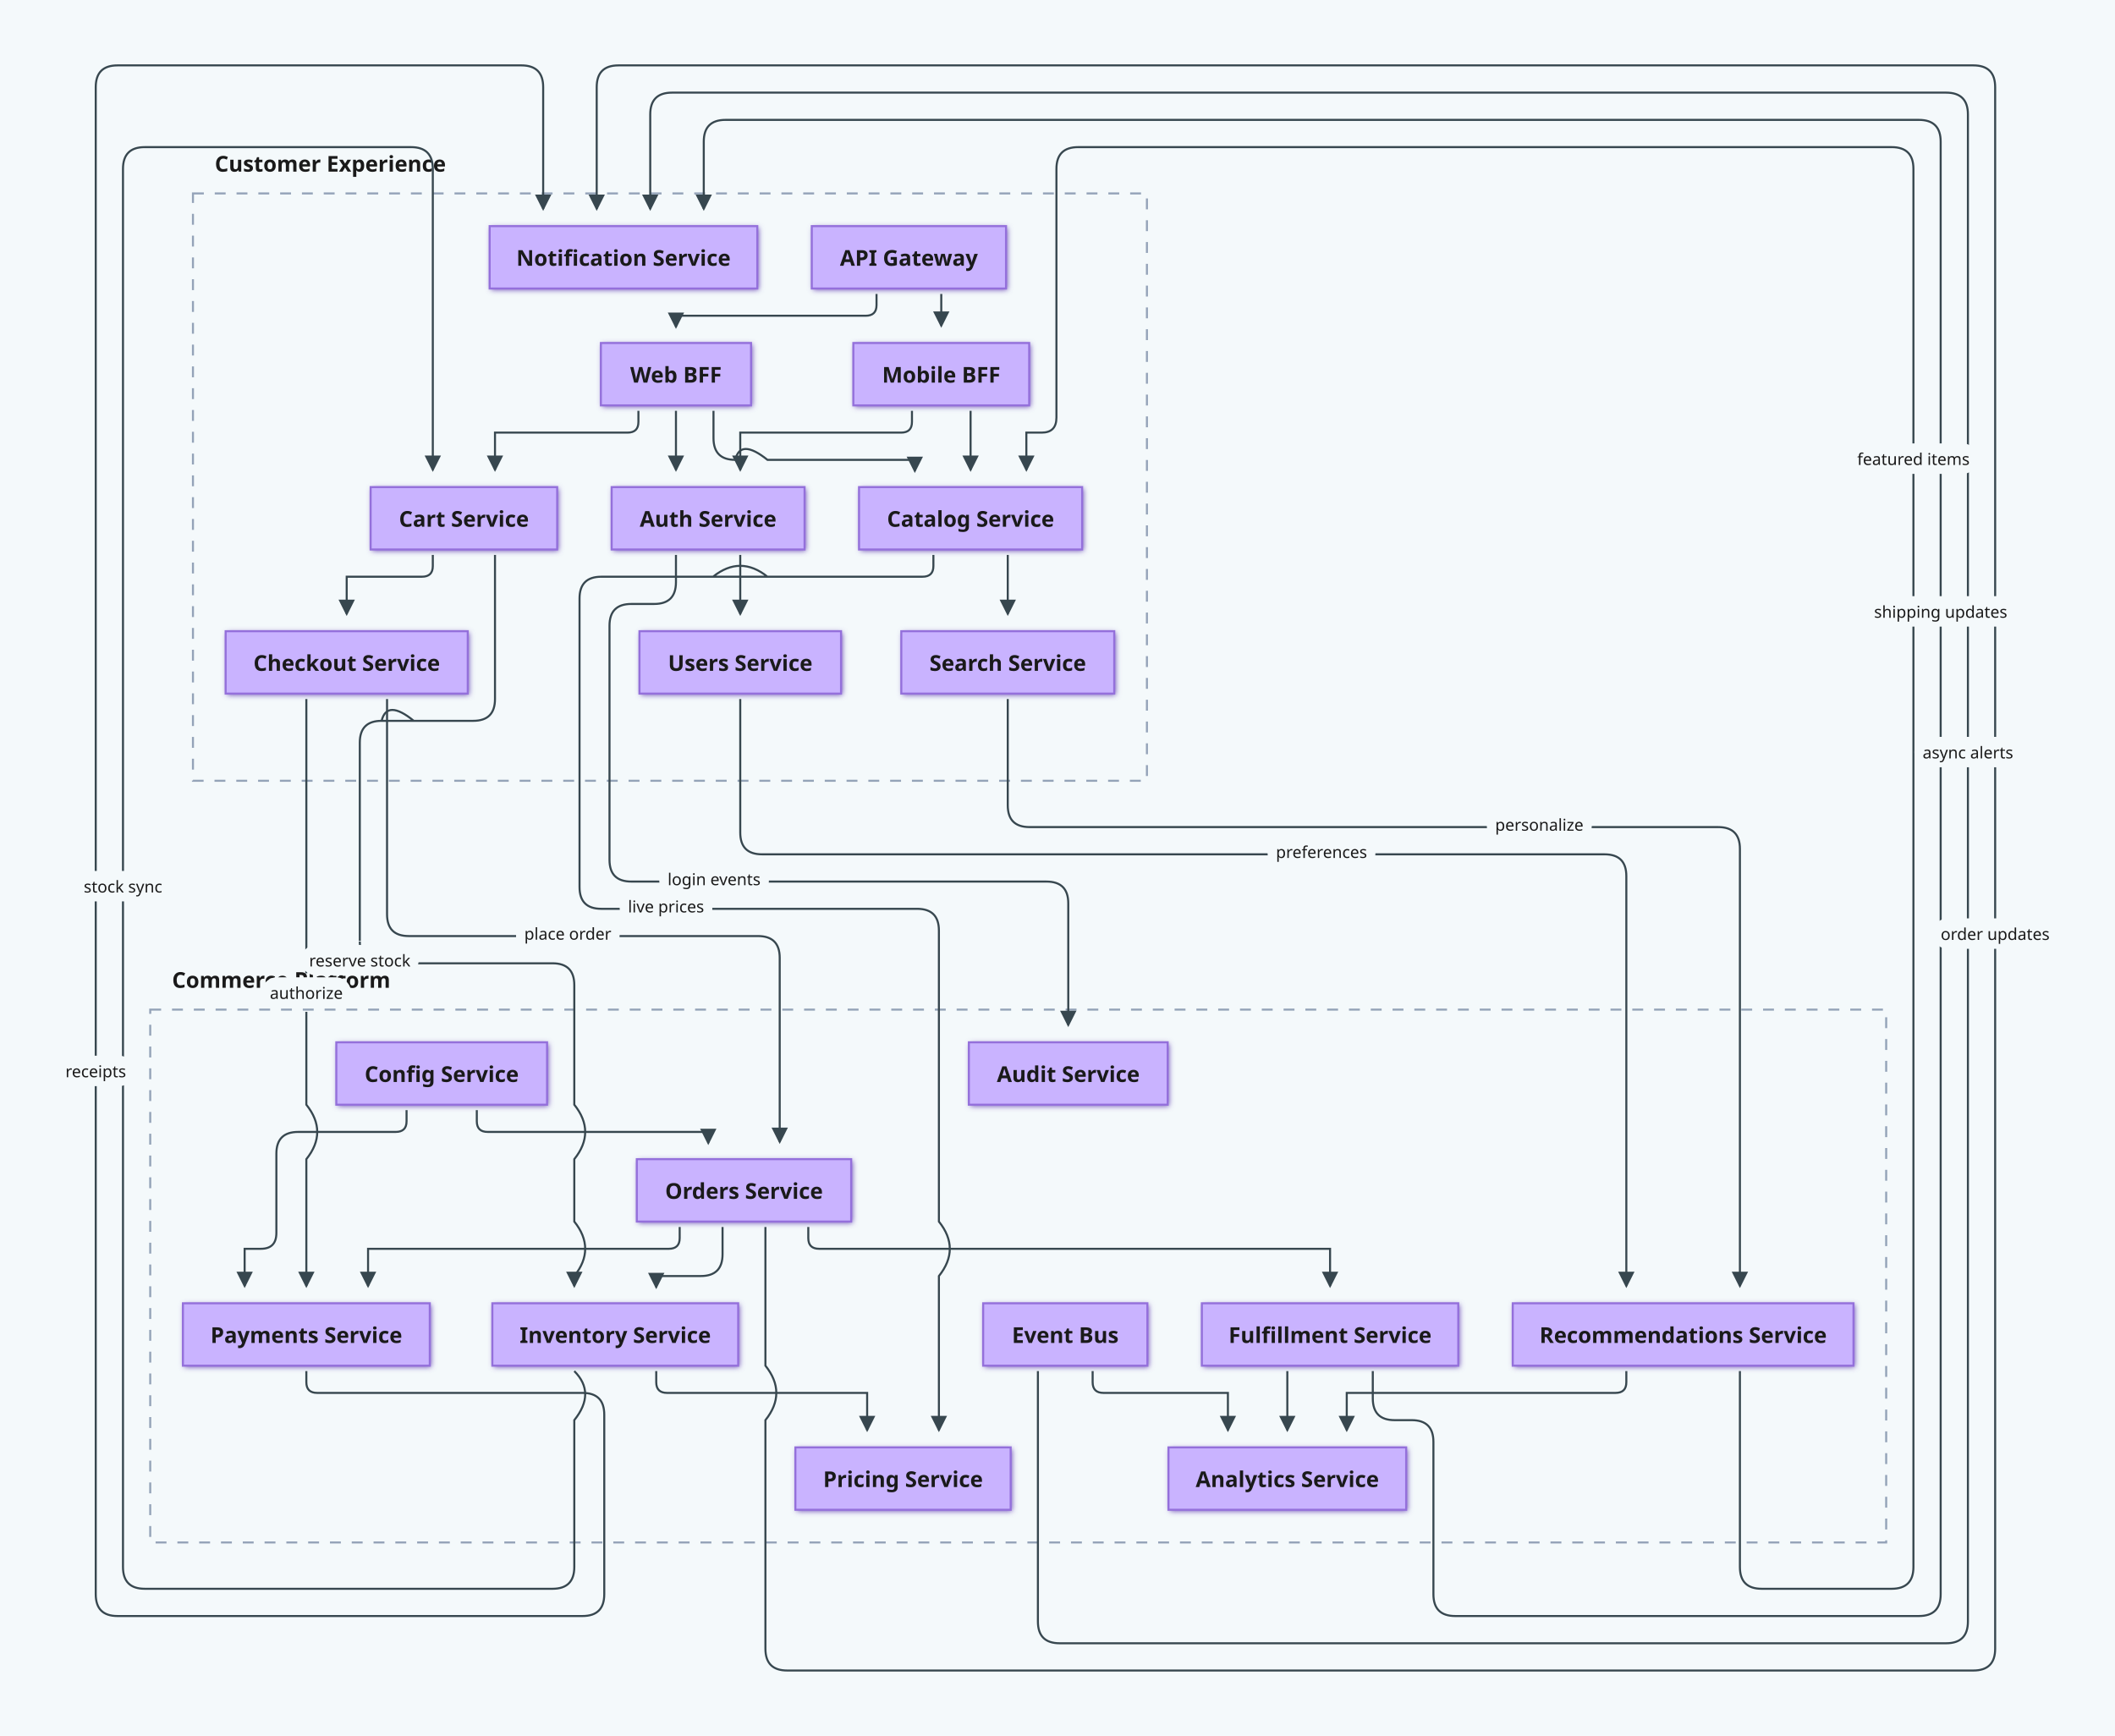
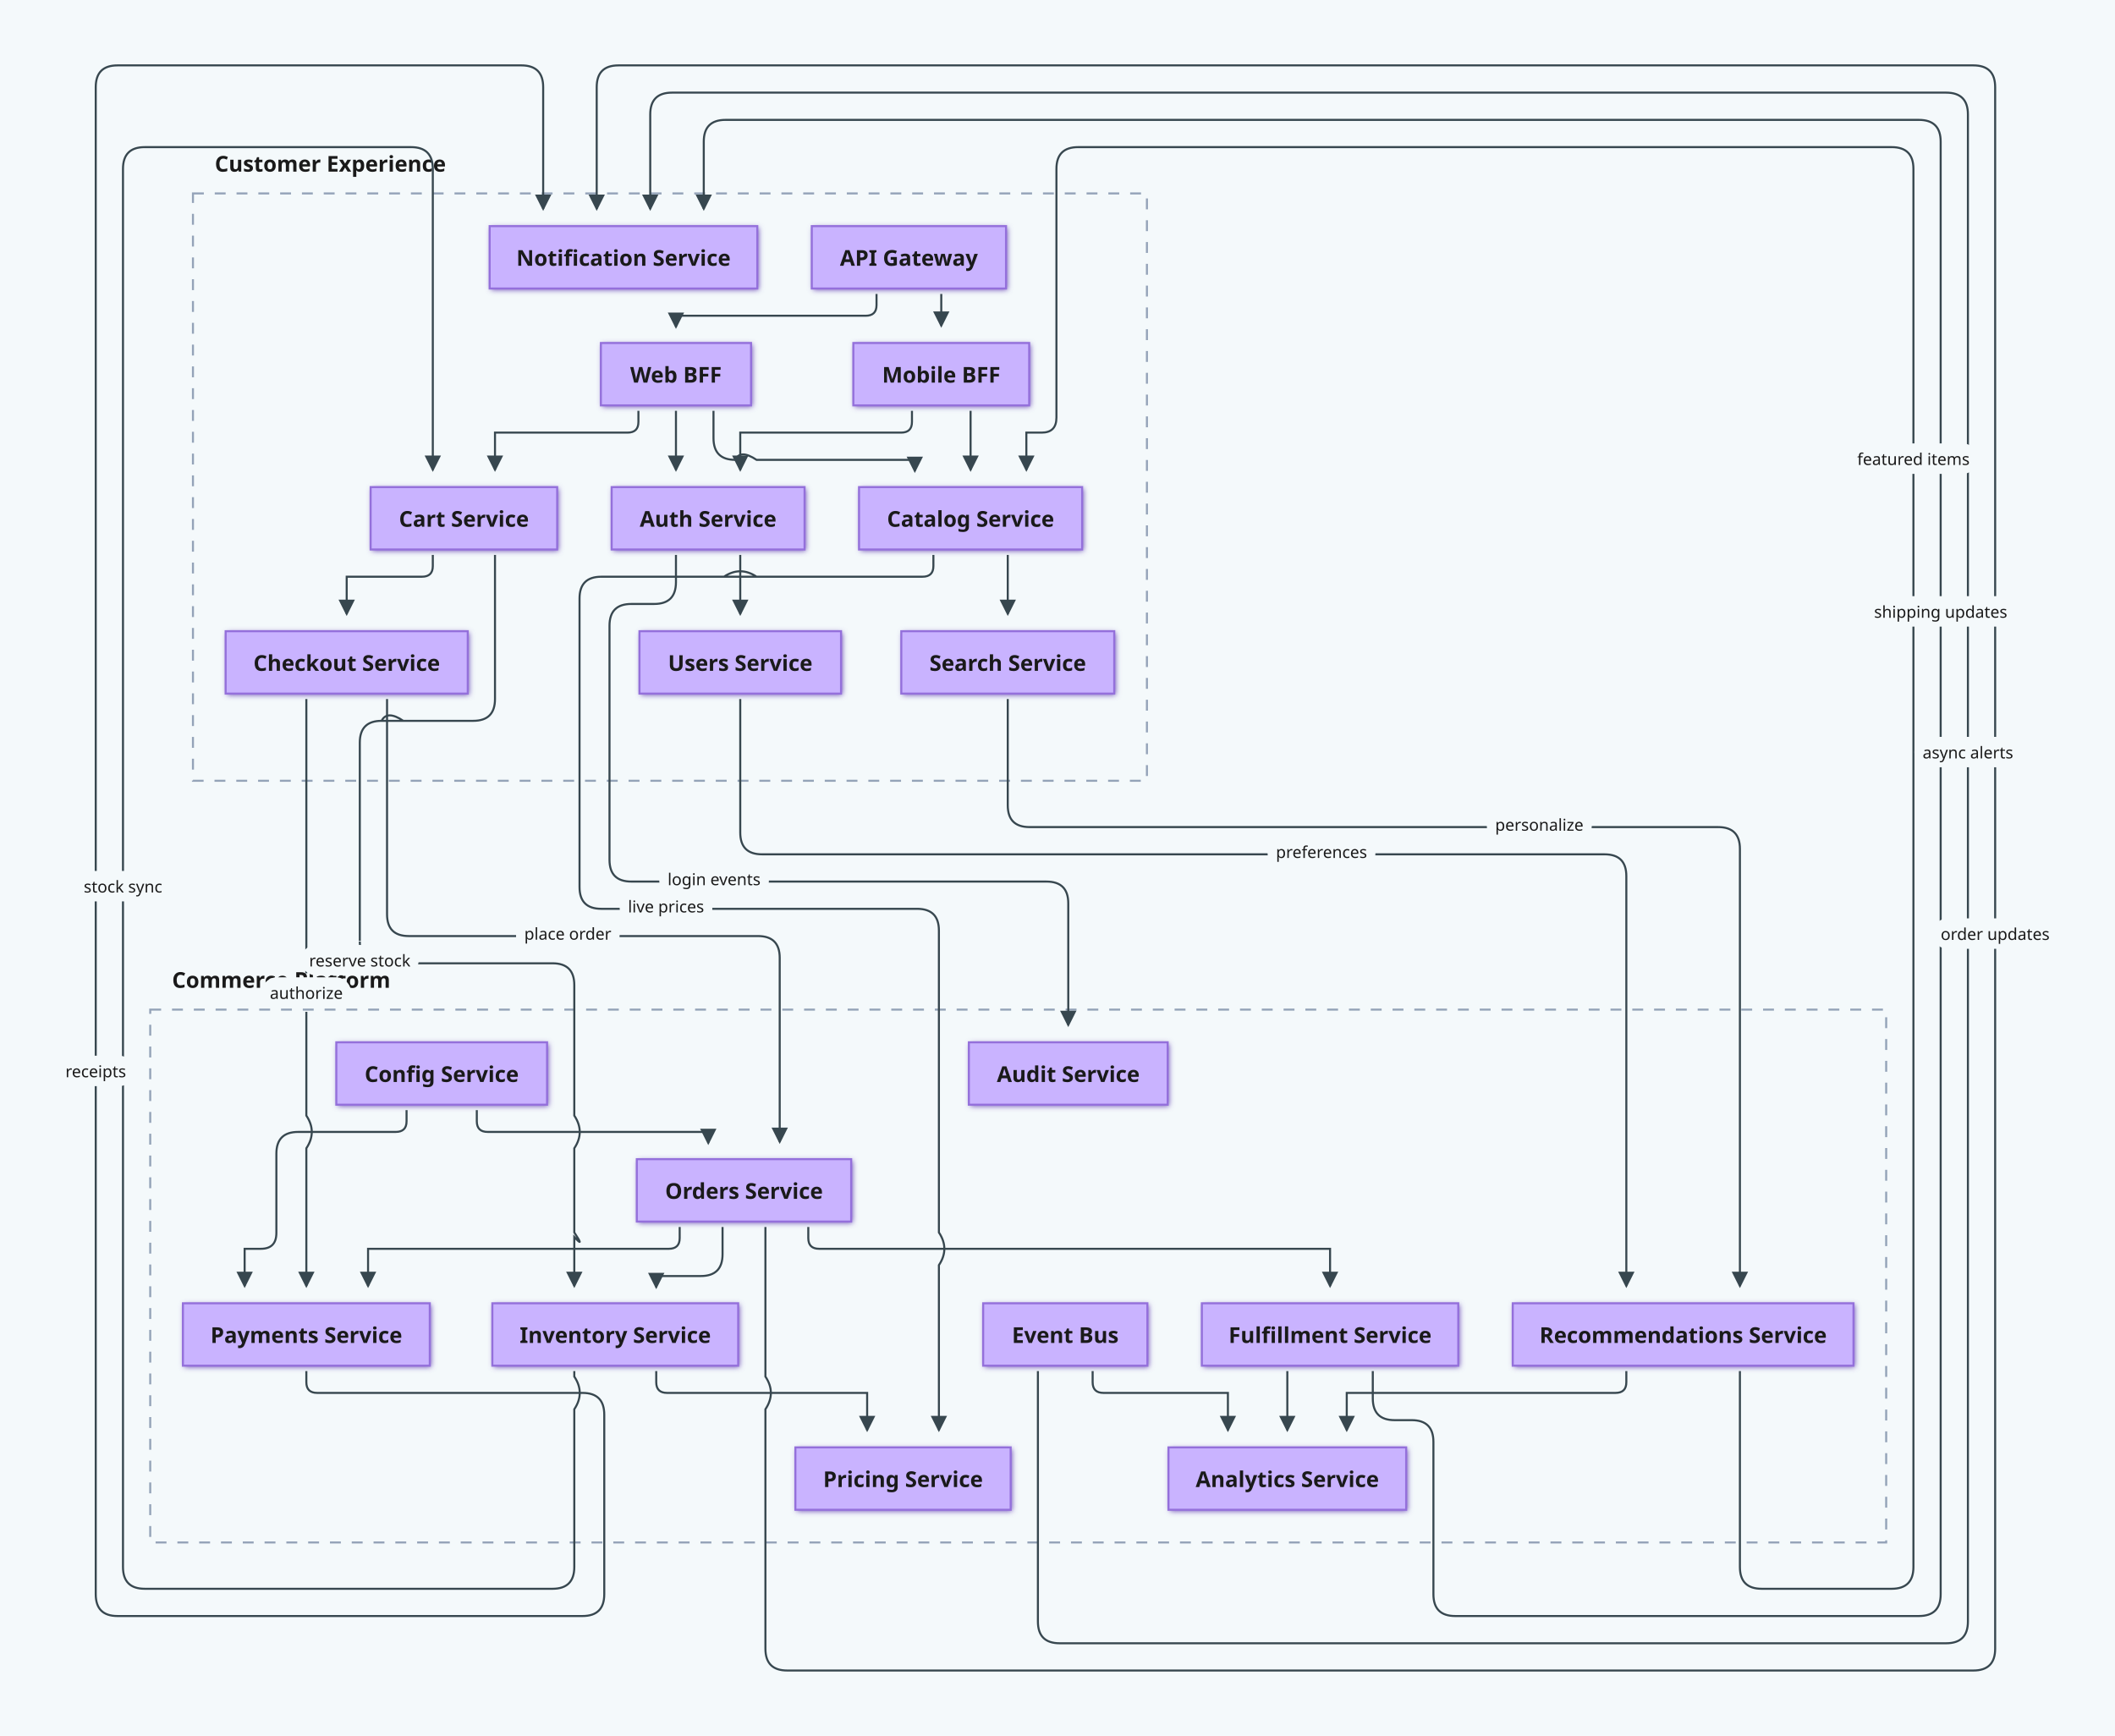
<svg xmlns="http://www.w3.org/2000/svg" viewBox="-31.142 -47 776.323 637.168">
  <defs>
    <filter id="cora-shadow-blur" x="-50%" y="-50%" width="200%" height="200%">
      <feGaussianBlur stdDeviation="1" />
    </filter>
    <marker id="cora-marker-arrow" markerWidth="8" markerHeight="8" refX="7" refY="4" orient="auto" markerUnits="strokeWidth">
      <path d="M 0 0 L 8 4 L 0 8 z" fill="#37474F" />
    </marker>
    <marker id="cora-marker-circle" markerWidth="8" markerHeight="8" refX="4" refY="4" orient="auto" markerUnits="strokeWidth">
      <circle cx="4" cy="4" r="3" fill="none" stroke="#37474F" stroke-width="1.5" />
    </marker>
    <marker id="cora-marker-filled-circle" markerWidth="8" markerHeight="8" refX="4" refY="4" orient="auto" markerUnits="strokeWidth">
      <circle cx="4" cy="4" r="3" fill="#37474F" />
    </marker>
  </defs>
  <rect x="-31.142" y="-47" width="776.323" height="637.168" fill="#F4F9FB" />
  <g id="groups">
    <g>
      <rect x="39.683" y="24" width="350.16" height="215.584" fill="none" stroke="#94A3B8" stroke-width="0.75" stroke-dasharray="4 4" />
      <text x="47.683" y="16" font-family="'Noto Sans', sans-serif" font-size="8" font-weight="600" fill="#1A1A1A">Customer Experience</text>
    </g>
    <g>
      <rect x="24" y="323.584" width="637.192" height="195.584" fill="none" stroke="#94A3B8" stroke-width="0.75" stroke-dasharray="4 4" />
      <text x="32" y="315.584" font-family="'Noto Sans', sans-serif" font-size="8" font-weight="600" fill="#1A1A1A">Commerce Platform</text>
    </g>
  </g>
  <g id="nodes">
    <g>
      <g filter="url(#cora-shadow-blur)">
        <rect x="267.327" y="36.5" width="71.296" height="22.896" fill="#7050B8" />
      </g>
      <rect x="266.827" y="36" width="71.296" height="22.896" fill="#C9B3FF" stroke="#9470DB" stroke-width="0.75" />
      <text x="302.475" y="50.552" text-anchor="middle" font-family="'Noto Sans', sans-serif" font-size="8" font-weight="600" fill="#1A1A1A">API Gateway</text>
    </g>
    <g>
      <g filter="url(#cora-shadow-blur)">
        <rect x="189.915" y="79.396" width="55.112" height="22.896" fill="#7050B8" />
      </g>
      <rect x="189.415" y="78.896" width="55.112" height="22.896" fill="#C9B3FF" stroke="#9470DB" stroke-width="0.75" />
      <text x="216.971" y="93.448" text-anchor="middle" font-family="'Noto Sans', sans-serif" font-size="8" font-weight="600" fill="#1A1A1A">Web BFF</text>
    </g>
    <g>
      <g filter="url(#cora-shadow-blur)">
        <rect x="282.585" y="79.396" width="64.544" height="22.896" fill="#7050B8" />
      </g>
      <rect x="282.085" y="78.896" width="64.544" height="22.896" fill="#C9B3FF" stroke="#9470DB" stroke-width="0.75" />
      <text x="314.357" y="93.448" text-anchor="middle" font-family="'Noto Sans', sans-serif" font-size="8" font-weight="600" fill="#1A1A1A">Mobile BFF</text>
    </g>
    <g>
      <g filter="url(#cora-shadow-blur)">
        <rect x="193.871" y="132.292" width="70.8" height="22.896" fill="#7050B8" />
      </g>
      <rect x="193.371" y="131.792" width="70.8" height="22.896" fill="#C9B3FF" stroke="#9470DB" stroke-width="0.75" />
      <text x="228.771" y="146.344" text-anchor="middle" font-family="'Noto Sans', sans-serif" font-size="8" font-weight="600" fill="#1A1A1A">Auth Service</text>
    </g>
    <g>
      <g filter="url(#cora-shadow-blur)">
        <rect x="204.079" y="185.188" width="73.984" height="22.896" fill="#7050B8" />
      </g>
      <rect x="203.579" y="184.688" width="73.984" height="22.896" fill="#C9B3FF" stroke="#9470DB" stroke-width="0.75" />
      <text x="240.571" y="199.24" text-anchor="middle" font-family="'Noto Sans', sans-serif" font-size="8" font-weight="600" fill="#1A1A1A">Users Service</text>
    </g>
    <g>
      <g filter="url(#cora-shadow-blur)">
        <rect x="284.671" y="132.292" width="81.888" height="22.896" fill="#7050B8" />
      </g>
      <rect x="284.171" y="131.792" width="81.888" height="22.896" fill="#C9B3FF" stroke="#9470DB" stroke-width="0.75" />
      <text x="325.115" y="146.344" text-anchor="middle" font-family="'Noto Sans', sans-serif" font-size="8" font-weight="600" fill="#1A1A1A">Catalog Service</text>
    </g>
    <g>
      <g filter="url(#cora-shadow-blur)">
        <rect x="300.183" y="185.188" width="78.16" height="22.896" fill="#7050B8" />
      </g>
      <rect x="299.683" y="184.688" width="78.16" height="22.896" fill="#C9B3FF" stroke="#9470DB" stroke-width="0.75" />
      <text x="338.763" y="199.24" text-anchor="middle" font-family="'Noto Sans', sans-serif" font-size="8" font-weight="600" fill="#1A1A1A">Search Service</text>
    </g>
    <g>
      <g filter="url(#cora-shadow-blur)">
        <rect x="105.399" y="132.292" width="68.472" height="22.896" fill="#7050B8" />
      </g>
      <rect x="104.899" y="131.792" width="68.472" height="22.896" fill="#C9B3FF" stroke="#9470DB" stroke-width="0.75" />
      <text x="139.135" y="146.344" text-anchor="middle" font-family="'Noto Sans', sans-serif" font-size="8" font-weight="600" fill="#1A1A1A">Cart Service</text>
    </g>
    <g>
      <g filter="url(#cora-shadow-blur)">
        <rect x="52.183" y="185.188" width="88.864" height="22.896" fill="#7050B8" />
      </g>
      <rect x="51.683" y="184.688" width="88.864" height="22.896" fill="#C9B3FF" stroke="#9470DB" stroke-width="0.75" />
      <text x="96.115" y="199.24" text-anchor="middle" font-family="'Noto Sans', sans-serif" font-size="8" font-weight="600" fill="#1A1A1A">Checkout Service</text>
    </g>
    <g>
      <g filter="url(#cora-shadow-blur)">
        <rect x="149.087" y="36.5" width="98.24" height="22.896" fill="#7050B8" />
      </g>
      <rect x="148.587" y="36" width="98.24" height="22.896" fill="#C9B3FF" stroke="#9470DB" stroke-width="0.75" />
      <text x="197.707" y="50.552" text-anchor="middle" font-family="'Noto Sans', sans-serif" font-size="8" font-weight="600" fill="#1A1A1A">Notification Service</text>
    </g>
    <g>
      <g filter="url(#cora-shadow-blur)">
        <rect x="203.103" y="378.98" width="78.68" height="22.896" fill="#7050B8" />
      </g>
      <rect x="202.603" y="378.48" width="78.68" height="22.896" fill="#C9B3FF" stroke="#9470DB" stroke-width="0.75" />
      <text x="241.943" y="393.032" text-anchor="middle" font-family="'Noto Sans', sans-serif" font-size="8" font-weight="600" fill="#1A1A1A">Orders Service</text>
    </g>
    <g>
      <g filter="url(#cora-shadow-blur)">
        <rect x="36.5" y="431.876" width="90.608" height="22.896" fill="#7050B8" />
      </g>
      <rect x="36" y="431.376" width="90.608" height="22.896" fill="#C9B3FF" stroke="#9470DB" stroke-width="0.75" />
      <text x="81.304" y="445.928" text-anchor="middle" font-family="'Noto Sans', sans-serif" font-size="8" font-weight="600" fill="#1A1A1A">Payments Service</text>
    </g>
    <g>
      <g filter="url(#cora-shadow-blur)">
        <rect x="150.079" y="431.876" width="90.232" height="22.896" fill="#7050B8" />
      </g>
      <rect x="149.579" y="431.376" width="90.232" height="22.896" fill="#C9B3FF" stroke="#9470DB" stroke-width="0.75" />
      <text x="194.695" y="445.928" text-anchor="middle" font-family="'Noto Sans', sans-serif" font-size="8" font-weight="600" fill="#1A1A1A">Inventory Service</text>
    </g>
    <g>
      <g filter="url(#cora-shadow-blur)">
        <rect x="261.311" y="484.772" width="79.016" height="22.896" fill="#7050B8" />
      </g>
      <rect x="260.811" y="484.272" width="79.016" height="22.896" fill="#C9B3FF" stroke="#9470DB" stroke-width="0.75" />
      <text x="300.319" y="498.824" text-anchor="middle" font-family="'Noto Sans', sans-serif" font-size="8" font-weight="600" fill="#1A1A1A">Pricing Service</text>
    </g>
    <g>
      <g filter="url(#cora-shadow-blur)">
        <rect x="410.508" y="431.876" width="94.112" height="22.896" fill="#7050B8" />
      </g>
      <rect x="410.008" y="431.376" width="94.112" height="22.896" fill="#C9B3FF" stroke="#9470DB" stroke-width="0.75" />
      <text x="457.064" y="445.928" text-anchor="middle" font-family="'Noto Sans', sans-serif" font-size="8" font-weight="600" fill="#1A1A1A">Fulfillment Service</text>
    </g>
    <g>
      <g filter="url(#cora-shadow-blur)">
        <rect x="398.255" y="484.772" width="87.248" height="22.896" fill="#7050B8" />
      </g>
      <rect x="397.755" y="484.272" width="87.248" height="22.896" fill="#C9B3FF" stroke="#9470DB" stroke-width="0.75" />
      <text x="441.379" y="498.824" text-anchor="middle" font-family="'Noto Sans', sans-serif" font-size="8" font-weight="600" fill="#1A1A1A">Analytics Service</text>
    </g>
    <g>
      <g filter="url(#cora-shadow-blur)">
        <rect x="524.62" y="431.876" width="125.072" height="22.896" fill="#7050B8" />
      </g>
      <rect x="524.12" y="431.376" width="125.072" height="22.896" fill="#C9B3FF" stroke="#9470DB" stroke-width="0.75" />
      <text x="586.656" y="445.928" text-anchor="middle" font-family="'Noto Sans', sans-serif" font-size="8" font-weight="600" fill="#1A1A1A">Recommendations Service</text>
    </g>
    <g>
      <g filter="url(#cora-shadow-blur)">
        <rect x="330.236" y="431.876" width="60.272" height="22.896" fill="#7050B8" />
      </g>
      <rect x="329.736" y="431.376" width="60.272" height="22.896" fill="#C9B3FF" stroke="#9470DB" stroke-width="0.75" />
      <text x="359.872" y="445.928" text-anchor="middle" font-family="'Noto Sans', sans-serif" font-size="8" font-weight="600" fill="#1A1A1A">Event Bus</text>
    </g>
    <g>
      <g filter="url(#cora-shadow-blur)">
        <rect x="92.804" y="336.084" width="77.352" height="22.896" fill="#7050B8" />
      </g>
      <rect x="92.304" y="335.584" width="77.352" height="22.896" fill="#C9B3FF" stroke="#9470DB" stroke-width="0.75" />
      <text x="130.98" y="350.136" text-anchor="middle" font-family="'Noto Sans', sans-serif" font-size="8" font-weight="600" fill="#1A1A1A">Config Service</text>
    </g>
    <g>
      <g filter="url(#cora-shadow-blur)">
        <rect x="324.988" y="336.084" width="72.968" height="22.896" fill="#7050B8" />
      </g>
      <rect x="324.488" y="335.584" width="72.968" height="22.896" fill="#C9B3FF" stroke="#9470DB" stroke-width="0.75" />
      <text x="360.972" y="350.136" text-anchor="middle" font-family="'Noto Sans', sans-serif" font-size="8" font-weight="600" fill="#1A1A1A">Audit Service</text>
    </g>
  </g>
  <g id="edges">
    <path d="M 290.592 60.896 L 290.592 64.976 Q 290.592 68.896 286.592 68.896 L 216.971 68.896 L 216.971 72.976" fill="none" stroke="#37474F" stroke-width="0.75" marker-end="url(#cora-marker-arrow)" />
    <path d="M 314.357 60.896 L 314.357 72.566" fill="none" stroke="#37474F" stroke-width="0.75" marker-end="url(#cora-marker-arrow)" />
    <path d="M 216.971 103.792 L 216.971 125.462" fill="none" stroke="#37474F" stroke-width="0.75" marker-end="url(#cora-marker-arrow)" />
    <path d="M 303.6 103.792 L 303.6 107.872 Q 303.6 111.792 299.6 111.792 L 240.571 111.792 L 240.571 125.462" fill="none" stroke="#37474F" stroke-width="0.75" marker-end="url(#cora-marker-arrow)" />
-     <path d="M 230.749 103.792 L 230.749 113.792 Q 230.749 121.792 238.749 121.792 Q 240.571 113.792 250.571 121.792 L 304.643 121.792 L 304.643 125.872" fill="none" stroke="#37474F" stroke-width="0.75" marker-end="url(#cora-marker-arrow)" />
+     <path d="M 230.749 103.792 L 230.749 113.792 Q 230.749 121.792 238.749 121.792 Q 240.571 117.792 246.571 121.792 L 304.643 121.792 L 304.643 125.872" fill="none" stroke="#37474F" stroke-width="0.75" marker-end="url(#cora-marker-arrow)" />
    <path d="M 325.115 103.792 L 325.115 125.462" fill="none" stroke="#37474F" stroke-width="0.75" marker-end="url(#cora-marker-arrow)" />
    <path d="M 240.571 156.688 L 240.571 178.358" fill="none" stroke="#37474F" stroke-width="0.75" marker-end="url(#cora-marker-arrow)" />
    <path d="M 338.763 156.688 L 338.763 178.358" fill="none" stroke="#37474F" stroke-width="0.75" marker-end="url(#cora-marker-arrow)" />
    <path d="M 203.193 103.792 L 203.193 107.872 Q 203.193 111.792 199.193 111.792 L 150.547 111.792 L 150.547 125.462" fill="none" stroke="#37474F" stroke-width="0.75" marker-end="url(#cora-marker-arrow)" />
    <path d="M 127.723 156.688 L 127.723 160.768 Q 127.723 164.688 123.723 164.688 L 96.115 164.688 L 96.115 178.358" fill="none" stroke="#37474F" stroke-width="0.75" marker-end="url(#cora-marker-arrow)" />
    <path d="M 218.339 403.376 L 218.339 407.456 Q 218.339 411.376 214.339 411.376 L 103.956 411.376 L 103.956 425.046" fill="none" stroke="#37474F" stroke-width="0.75" marker-end="url(#cora-marker-arrow)" />
    <path d="M 234.075 403.376 L 234.075 413.376 Q 234.075 421.376 226.075 421.376 L 209.733 421.376 L 209.733 425.456" fill="none" stroke="#37474F" stroke-width="0.75" marker-end="url(#cora-marker-arrow)" />
    <path d="M 265.547 403.376 L 265.547 407.456 Q 265.547 411.376 269.547 411.376 L 457.064 411.376 L 457.064 425.046" fill="none" stroke="#37474F" stroke-width="0.75" marker-end="url(#cora-marker-arrow)" />
    <path d="M 209.733 456.272 L 209.733 460.352 Q 209.733 464.272 213.733 464.272 L 287.149 464.272 L 287.149 477.942" fill="none" stroke="#37474F" stroke-width="0.75" marker-end="url(#cora-marker-arrow)" />
    <path d="M 441.379 456.272 L 441.379 477.942" fill="none" stroke="#37474F" stroke-width="0.75" marker-end="url(#cora-marker-arrow)" />
    <path d="M 565.811 456.272 L 565.811 460.352 Q 565.811 464.272 561.811 464.272 L 463.191 464.272 L 463.191 477.942" fill="none" stroke="#37474F" stroke-width="0.75" marker-end="url(#cora-marker-arrow)" />
    <path d="M 369.917 456.272 L 369.917 460.352 Q 369.917 464.272 373.917 464.272 L 419.567 464.272 L 419.567 477.942" fill="none" stroke="#37474F" stroke-width="0.75" marker-end="url(#cora-marker-arrow)" />
    <path d="M 143.872 360.48 L 143.872 364.56 Q 143.872 368.48 147.872 368.48 L 228.829 368.48 L 228.829 372.56" fill="none" stroke="#37474F" stroke-width="0.75" marker-end="url(#cora-marker-arrow)" />
    <path d="M 118.088 360.48 L 118.088 364.56 Q 118.088 368.48 114.088 368.48 L 78.304 368.48 Q 70.304 368.48 70.304 376.48 L 70.304 405.55 Q 70.304 411.376 64.595 411.376 L 58.652 411.376 L 58.652 425.046" fill="none" stroke="#37474F" stroke-width="0.75" marker-end="url(#cora-marker-arrow)" />
    <path d="M 110.925 209.584 L 110.925 288.584 Q 110.925 296.584 118.925 296.584 L 158.29 296.584 M 196.258 296.584 L 247.056 296.584 Q 255.056 296.584 255.056 304.584 L 255.056 372.15" fill="none" stroke="#37474F" stroke-width="0.75" marker-end="url(#cora-marker-arrow)" />
-     <path d="M 81.304 209.584 L 81.304 310.229 M 81.304 324.401 L 81.304 358.48 Q 89.304 368.48 81.304 378.48 L 81.304 425.046" fill="none" stroke="#37474F" stroke-width="0.75" marker-end="url(#cora-marker-arrow)" />
-     <path d="M 150.547 156.688 L 150.547 209.584 Q 150.547 217.584 142.547 217.584 L 108.925 217.584 Q 110.925 209.584 120.736 217.584 L 108.925 217.584 Q 100.925 217.584 100.925 225.584 L 100.925 298.336 M 100.925 298.584 Q 100.925 306.584 108.925 306.584 L 171.656 306.584 Q 179.656 306.584 179.656 314.584 L 179.656 358.48 Q 187.656 368.48 179.656 378.48 L 179.656 401.376 Q 187.656 411.376 179.656 421.376 L 179.656 425.046" fill="none" stroke="#37474F" stroke-width="0.75" marker-end="url(#cora-marker-arrow)" />
-     <path d="M 311.467 156.688 L 311.467 160.768 Q 311.467 164.688 307.467 164.688 L 230.571 164.688 Q 240.571 156.688 250.571 164.688 L 189.579 164.688 Q 181.579 164.688 181.579 172.688 L 181.579 278.584 Q 181.579 286.584 189.579 286.584 L 196.349 286.584 M 230.291 286.584 L 305.488 286.584 Q 313.488 286.584 313.488 294.584 L 313.488 401.376 Q 321.488 411.376 313.488 421.376 L 313.488 477.942" fill="none" stroke="#37474F" stroke-width="0.75" marker-end="url(#cora-marker-arrow)" />
+     <path d="M 81.304 209.584 L 81.304 310.229 M 81.304 324.401 L 81.304 362.48 Q 85.304 368.48 81.304 374.48 L 81.304 425.046" fill="none" stroke="#37474F" stroke-width="0.75" marker-end="url(#cora-marker-arrow)" />
+     <path d="M 150.547 156.688 L 150.547 209.584 Q 150.547 217.584 142.547 217.584 L 108.925 217.584 Q 110.925 213.584 116.925 217.584 L 108.925 217.584 Q 100.925 217.584 100.925 225.584 L 100.925 298.336 M 100.925 298.584 Q 100.925 306.584 108.925 306.584 L 171.656 306.584 Q 179.656 306.584 179.656 314.584 L 179.656 362.48 Q 183.656 368.48 179.656 374.48 L 179.656 405.376 Q 183.656 411.376 179.656 407.046 L 179.656 425.046" fill="none" stroke="#37474F" stroke-width="0.75" marker-end="url(#cora-marker-arrow)" />
+     <path d="M 311.467 156.688 L 311.467 160.768 Q 311.467 164.688 307.467 164.688 L 234.571 164.688 Q 240.571 160.688 246.571 164.688 L 189.579 164.688 Q 181.579 164.688 181.579 172.688 L 181.579 278.584 Q 181.579 286.584 189.579 286.584 L 196.349 286.584 M 230.291 286.584 L 305.488 286.584 Q 313.488 286.584 313.488 294.584 L 313.488 405.376 Q 317.488 411.376 313.488 417.376 L 313.488 477.942" fill="none" stroke="#37474F" stroke-width="0.75" marker-end="url(#cora-marker-arrow)" />
    <path d="M 338.763 209.584 L 338.763 248.584 Q 338.763 256.584 346.763 256.584 L 514.648 256.584 M 553.078 256.584 L 599.501 256.584 Q 607.501 256.584 607.501 264.584 L 607.501 425.046" fill="none" stroke="#37474F" stroke-width="0.75" marker-end="url(#cora-marker-arrow)" />
    <path d="M 216.971 156.688 L 216.971 166.688 Q 216.971 174.688 208.971 174.688 L 200.579 174.688 Q 192.579 174.688 192.579 182.688 L 192.579 268.584 Q 192.579 276.584 200.579 276.584 L 210.902 276.584 M 251.03 276.584 L 352.972 276.584 Q 360.972 276.584 360.972 284.584 L 360.972 329.254" fill="none" stroke="#37474F" stroke-width="0.75" marker-end="url(#cora-marker-arrow)" />
    <path d="M 240.571 209.584 L 240.571 258.584 Q 240.571 266.584 248.571 266.584 L 434.188 266.584 M 473.656 266.584 L 557.811 266.584 Q 565.811 266.584 565.811 274.584 L 565.811 425.046" fill="none" stroke="#37474F" stroke-width="0.75" marker-end="url(#cora-marker-arrow)" />
-     <path d="M 249.811 403.376 L 249.811 454.272 Q 257.811 464.272 249.811 474.272 L 249.811 558.168 Q 249.811 566.168 257.811 566.168 L 693.192 566.168 Q 701.192 566.168 701.192 558.168 L 701.192 288.595 M 701.192 302.767 L 701.192 -15 Q 701.192 -23 693.192 -23 L 195.883 -23 Q 187.883 -23 187.883 -15 L 187.883 29.67" fill="none" stroke="#37474F" stroke-width="0.75" marker-end="url(#cora-marker-arrow)" />
+     <path d="M 249.811 403.376 L 249.811 458.272 Q 253.811 464.272 249.811 470.272 L 249.811 558.168 Q 249.811 566.168 257.811 566.168 L 693.192 566.168 Q 701.192 566.168 701.192 558.168 L 701.192 288.595 M 701.192 302.767 L 701.192 -15 Q 701.192 -23 693.192 -23 L 195.883 -23 Q 187.883 -23 187.883 -15 L 187.883 29.67" fill="none" stroke="#37474F" stroke-width="0.75" marker-end="url(#cora-marker-arrow)" />
    <path d="M 81.304 456.272 L 81.304 460.352 Q 81.304 464.272 85.304 464.272 L 182.656 464.272 Q 190.656 464.272 190.656 472.272 L 190.656 538.168 Q 190.656 546.168 182.656 546.168 L 12 546.168 Q 4 546.168 4 538.168 L 4 338.998 M 4 353.17 L 4 -15 Q 4 -23 12 -23 L 160.235 -23 Q 168.235 -23 168.235 -15 L 168.235 29.67" fill="none" stroke="#37474F" stroke-width="0.75" marker-end="url(#cora-marker-arrow)" />
-     <path d="M 179.656 456.272 Q 187.656 464.272 179.656 474.272 L 179.656 528.168 Q 179.656 536.168 171.656 536.168 L 22 536.168 Q 14 536.168 14 528.168 L 14 271.182 M 14 285.354 L 14 15 Q 14 7 22 7 L 119.723 7 Q 127.723 7 127.723 15 L 127.723 125.462" fill="none" stroke="#37474F" stroke-width="0.75" marker-end="url(#cora-marker-arrow)" />
+     <path d="M 179.656 456.272 L 179.656 458.272 Q 183.656 464.272 179.656 470.272 L 179.656 528.168 Q 179.656 536.168 171.656 536.168 L 22 536.168 Q 14 536.168 14 528.168 L 14 271.182 M 14 285.354 L 14 15 Q 14 7 22 7 L 119.723 7 Q 127.723 7 127.723 15 L 127.723 125.462" fill="none" stroke="#37474F" stroke-width="0.75" marker-end="url(#cora-marker-arrow)" />
    <path d="M 607.501 456.272 L 607.501 528.168 Q 607.501 536.168 615.501 536.168 L 663.192 536.168 Q 671.192 536.168 671.192 528.168 L 671.192 114.258 M 671.192 128.43 L 671.192 15 Q 671.192 7 663.192 7 L 364.629 7 Q 356.629 7 356.629 15 L 356.629 106.271 Q 356.629 111.792 351.218 111.792 L 345.587 111.792 L 345.587 125.462" fill="none" stroke="#37474F" stroke-width="0.75" marker-end="url(#cora-marker-arrow)" />
    <path d="M 349.827 456.272 L 349.827 548.168 Q 349.827 556.168 357.827 556.168 L 683.192 556.168 Q 691.192 556.168 691.192 548.168 L 691.192 221.963 M 691.192 236.135 L 691.192 -5 Q 691.192 -13 683.192 -13 L 215.531 -13 Q 207.531 -13 207.531 -5 L 207.531 29.67" fill="none" stroke="#37474F" stroke-width="0.75" marker-end="url(#cora-marker-arrow)" />
    <path d="M 472.749 456.272 L 472.749 466.272 Q 472.749 474.272 480.749 474.272 L 487.003 474.272 Q 495.003 474.272 495.003 482.272 L 495.003 538.168 Q 495.003 546.168 503.003 546.168 L 673.192 546.168 Q 681.192 546.168 681.192 538.168 L 681.192 170.326 M 681.192 184.498 L 681.192 5 Q 681.192 -3 673.192 -3 L 235.179 -3 Q 227.179 -3 227.179 5 L 227.179 29.67" fill="none" stroke="#37474F" stroke-width="0.75" marker-end="url(#cora-marker-arrow)" />
  </g>
  <g id="edge-labels">
    <g>
      <rect x="158.29" y="289.998" width="37.968" height="11.172" rx="5.586" ry="5.586" fill="#F4F9FB" />
      <text x="177.274" y="297.912" text-anchor="middle" font-family="'Noto Sans', sans-serif" font-size="6" font-weight="400" fill="#1A1A1A">place order</text>
    </g>
    <g>
      <rect x="64.9" y="311.729" width="32.808" height="11.172" rx="5.586" ry="5.586" fill="#F4F9FB" />
      <text x="81.304" y="319.643" text-anchor="middle" font-family="'Noto Sans', sans-serif" font-size="6" font-weight="400" fill="#1A1A1A">authorize</text>
    </g>
    <g>
      <rect x="79.313" y="299.836" width="43.224" height="11.172" rx="5.586" ry="5.586" fill="#F4F9FB" />
      <text x="100.925" y="307.75" text-anchor="middle" font-family="'Noto Sans', sans-serif" font-size="6" font-weight="400" fill="#1A1A1A">reserve stock</text>
    </g>
    <g>
      <rect x="196.349" y="279.998" width="33.942" height="11.172" rx="5.586" ry="5.586" fill="#F4F9FB" />
      <text x="213.32" y="287.912" text-anchor="middle" font-family="'Noto Sans', sans-serif" font-size="6" font-weight="400" fill="#1A1A1A">live prices</text>
    </g>
    <g>
      <rect x="514.648" y="249.998" width="38.43" height="11.172" rx="5.586" ry="5.586" fill="#F4F9FB" />
      <text x="533.863" y="257.912" text-anchor="middle" font-family="'Noto Sans', sans-serif" font-size="6" font-weight="400" fill="#1A1A1A">personalize</text>
    </g>
    <g>
      <rect x="210.902" y="269.998" width="40.128" height="11.172" rx="5.586" ry="5.586" fill="#F4F9FB" />
      <text x="230.966" y="277.912" text-anchor="middle" font-family="'Noto Sans', sans-serif" font-size="6" font-weight="400" fill="#1A1A1A">login events</text>
    </g>
    <g>
      <rect x="434.188" y="259.998" width="39.468" height="11.172" rx="5.586" ry="5.586" fill="#F4F9FB" />
      <text x="453.922" y="267.912" text-anchor="middle" font-family="'Noto Sans', sans-serif" font-size="6" font-weight="400" fill="#1A1A1A">preferences</text>
    </g>
    <g>
      <rect x="678.203" y="290.095" width="45.978" height="11.172" rx="5.586" ry="5.586" fill="#F4F9FB" />
      <text x="701.192" y="298.009" text-anchor="middle" font-family="'Noto Sans', sans-serif" font-size="6" font-weight="400" fill="#1A1A1A">order updates</text>
    </g>
    <g>
      <rect x="-10.142" y="340.498" width="28.284" height="11.172" rx="5.586" ry="5.586" fill="#F4F9FB" />
      <text x="4" y="348.412" text-anchor="middle" font-family="'Noto Sans', sans-serif" font-size="6" font-weight="400" fill="#1A1A1A">receipts</text>
    </g>
    <g>
      <rect x="-3.418" y="272.682" width="34.836" height="11.172" rx="5.586" ry="5.586" fill="#F4F9FB" />
      <text x="14" y="280.596" text-anchor="middle" font-family="'Noto Sans', sans-serif" font-size="6" font-weight="400" fill="#1A1A1A">stock sync</text>
    </g>
    <g>
      <rect x="647.561" y="115.758" width="47.262" height="11.172" rx="5.586" ry="5.586" fill="#F4F9FB" />
      <text x="671.192" y="123.672" text-anchor="middle" font-family="'Noto Sans', sans-serif" font-size="6" font-weight="400" fill="#1A1A1A">featured items</text>
    </g>
    <g>
      <rect x="671.56" y="223.463" width="39.264" height="11.172" rx="5.586" ry="5.586" fill="#F4F9FB" />
      <text x="691.192" y="231.377" text-anchor="middle" font-family="'Noto Sans', sans-serif" font-size="6" font-weight="400" fill="#1A1A1A">async alerts</text>
    </g>
    <g>
      <rect x="653.745" y="171.826" width="54.894" height="11.172" rx="5.586" ry="5.586" fill="#F4F9FB" />
      <text x="681.192" y="179.74" text-anchor="middle" font-family="'Noto Sans', sans-serif" font-size="6" font-weight="400" fill="#1A1A1A">shipping updates</text>
    </g>
  </g>
</svg>
